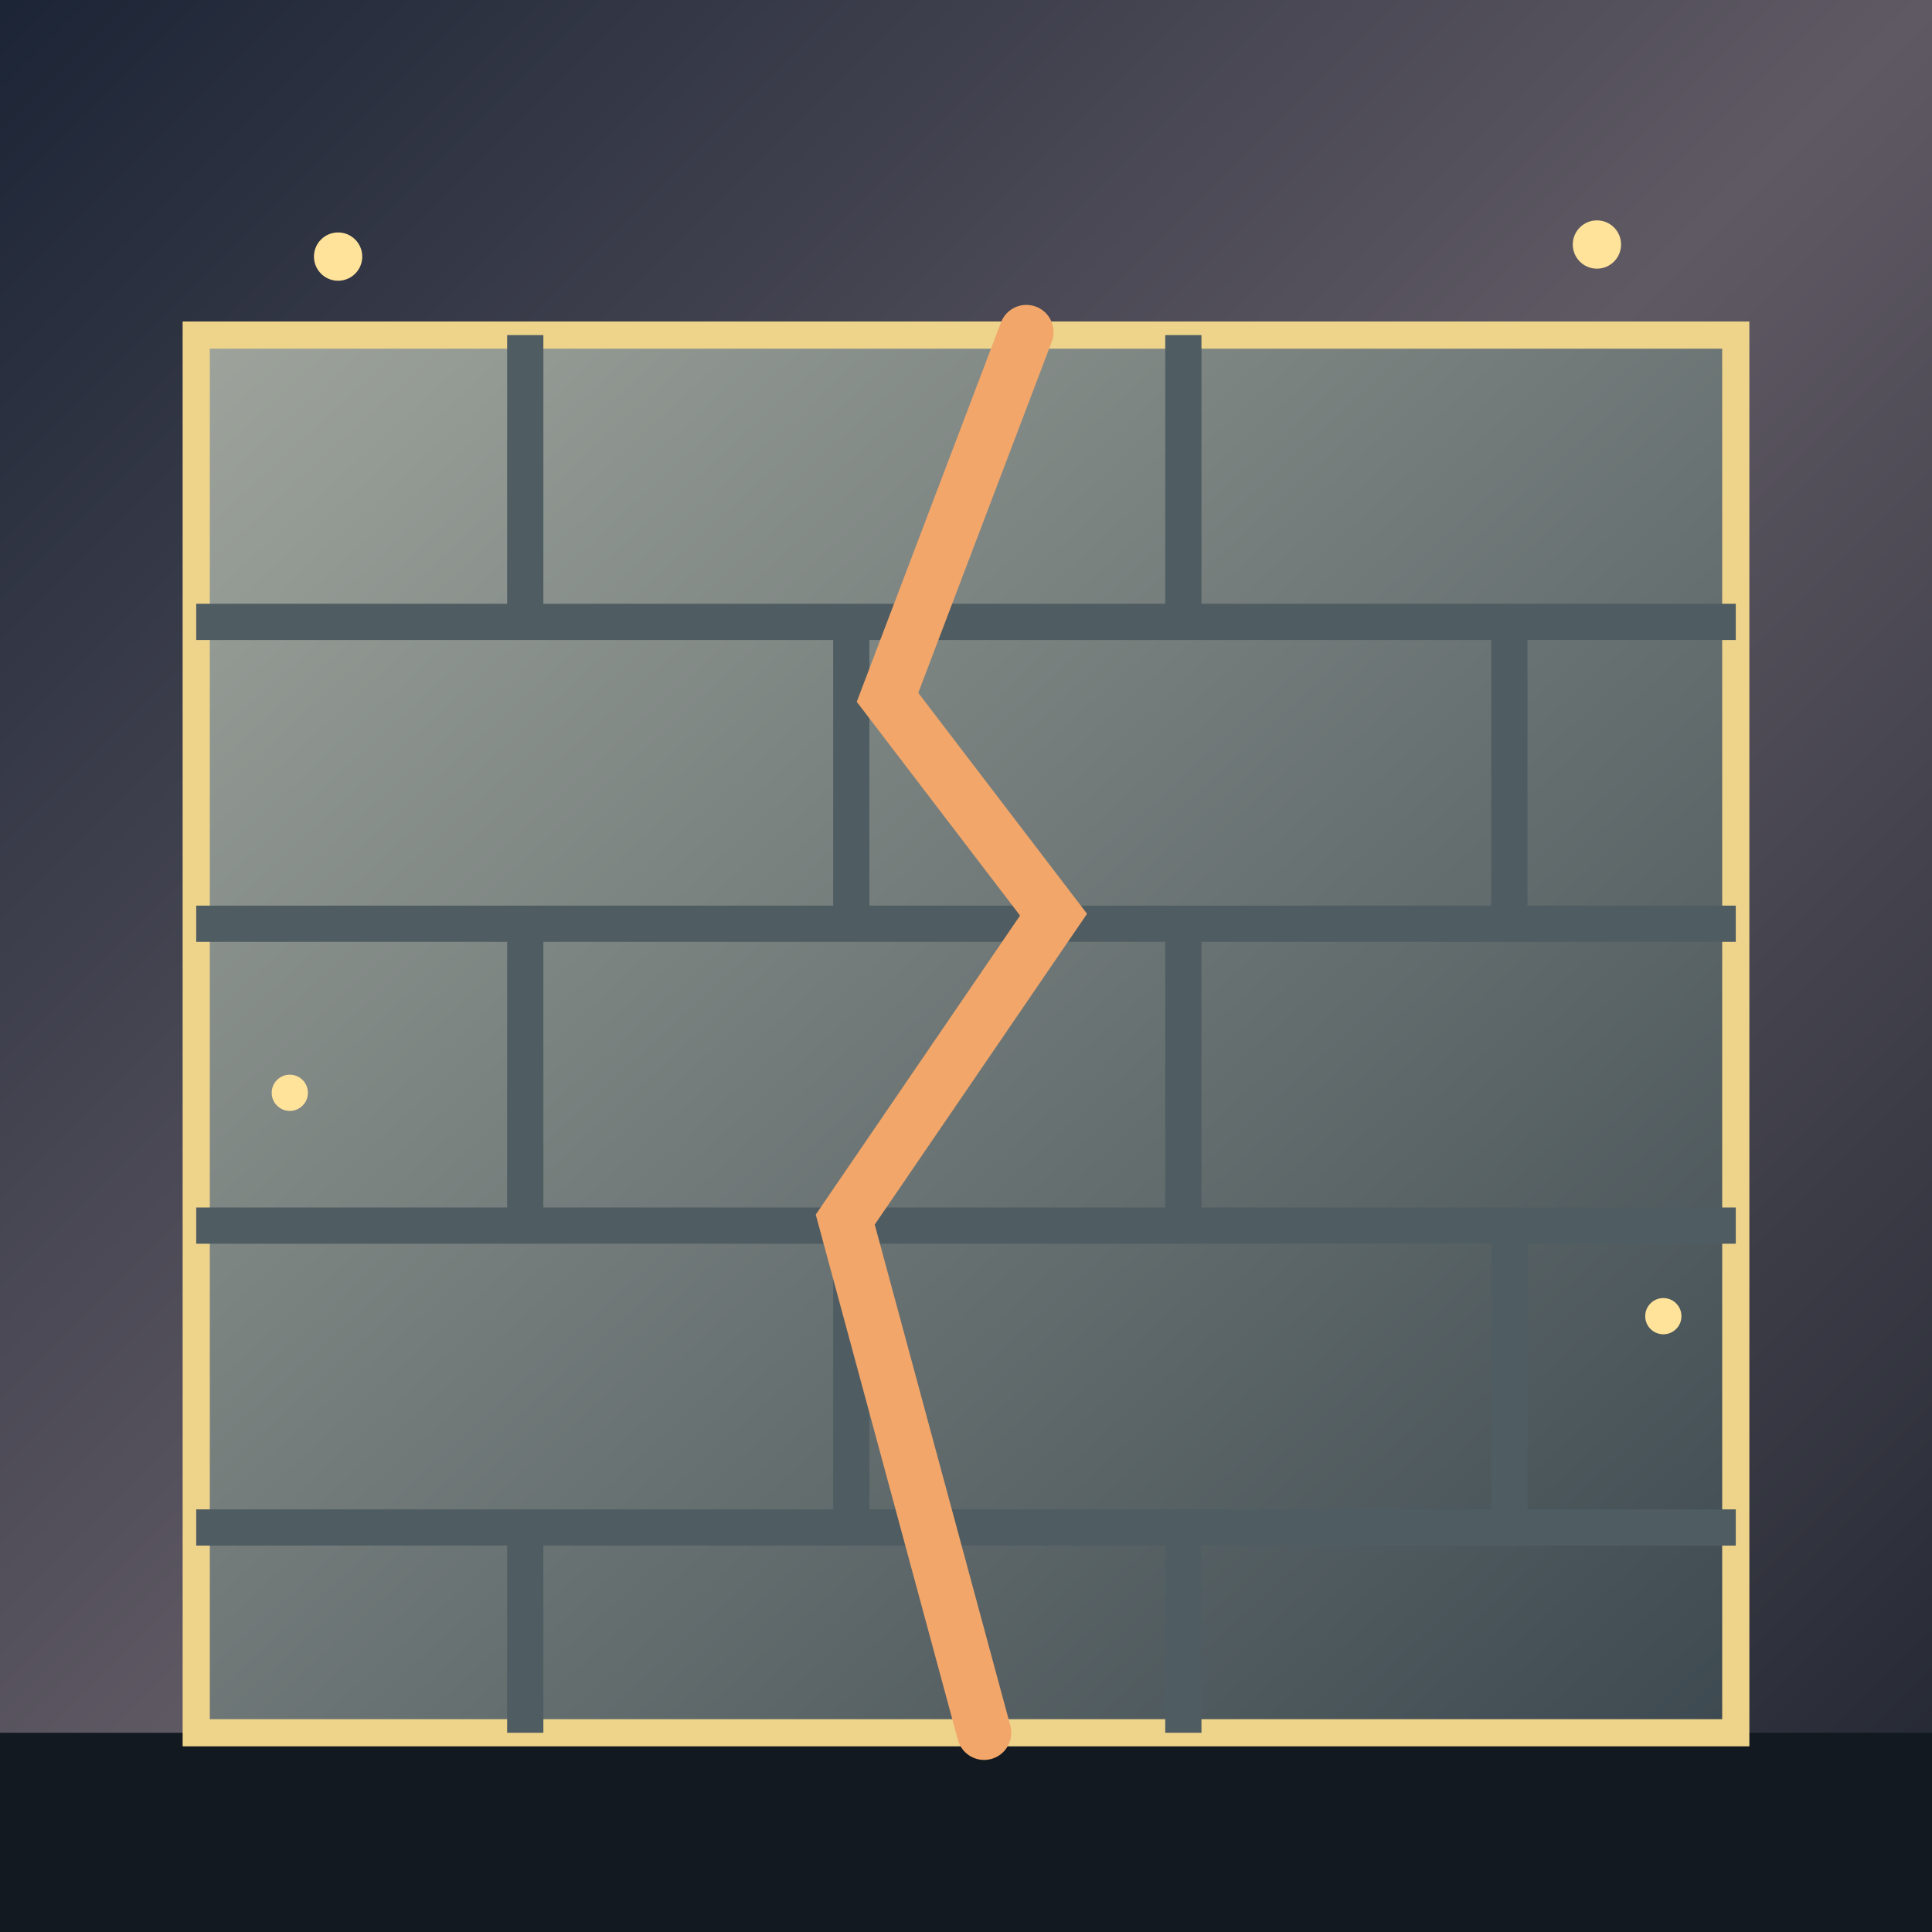
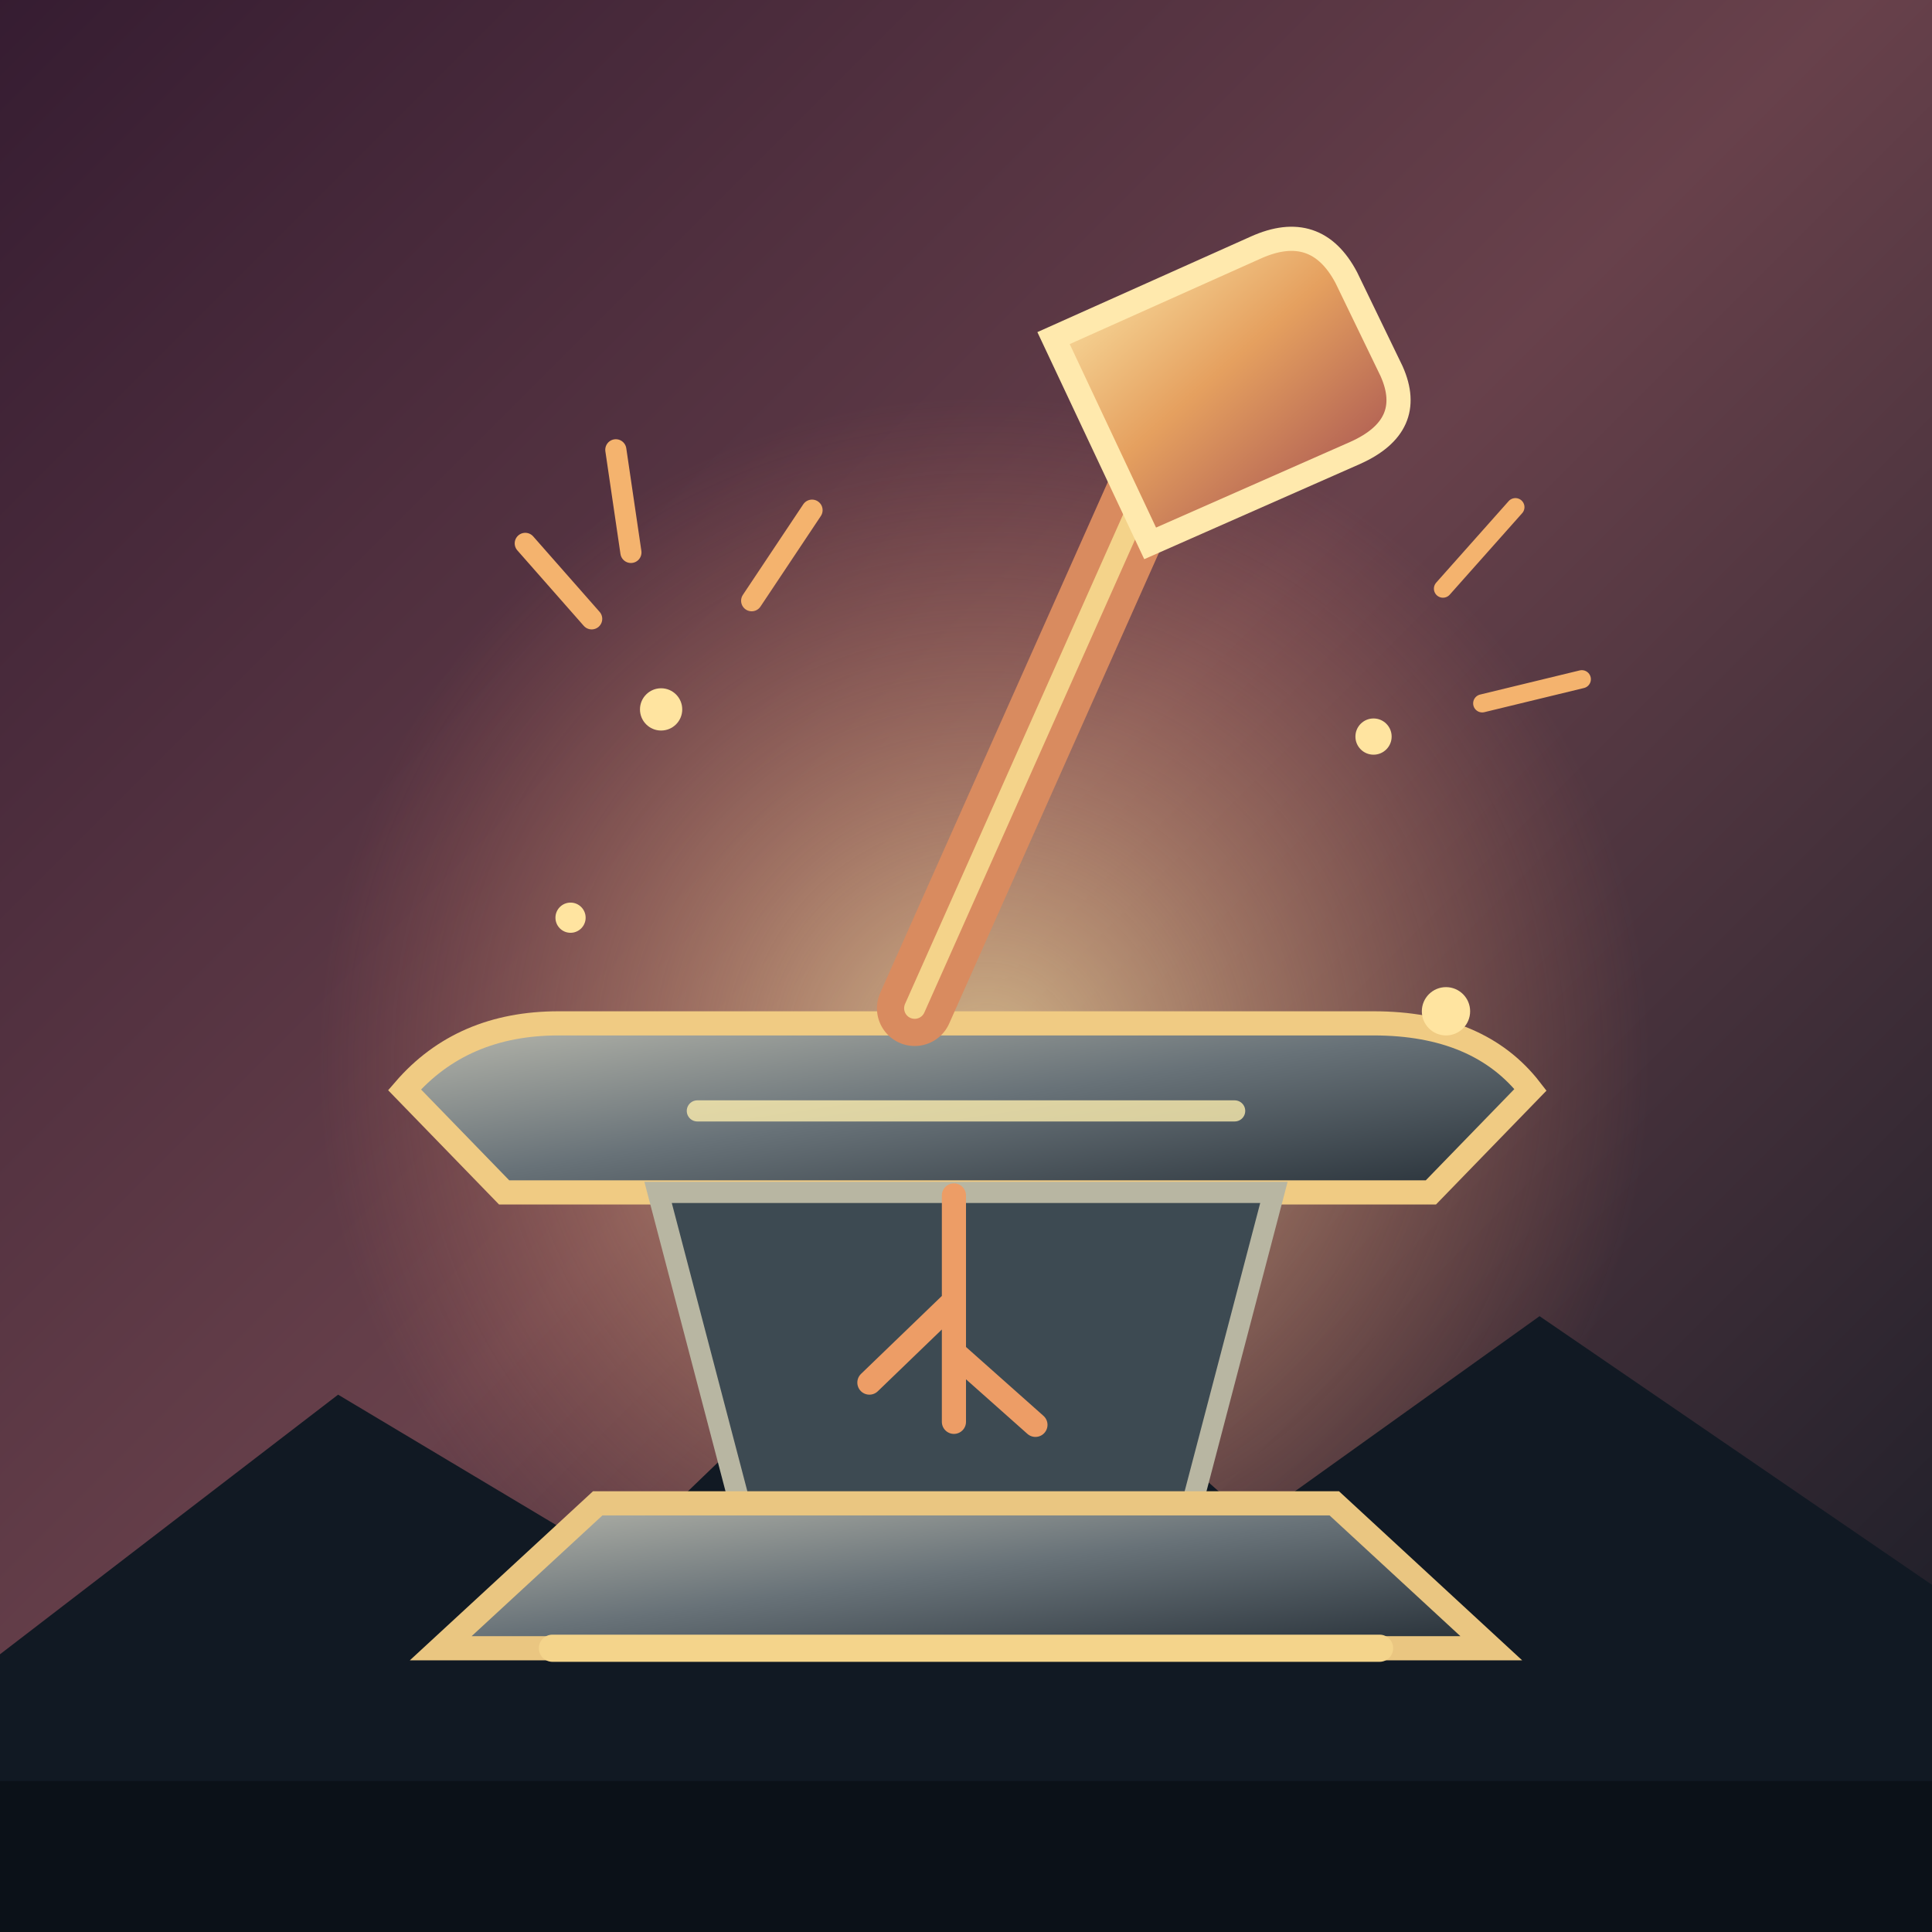
<svg xmlns="http://www.w3.org/2000/svg" viewBox="0 0 640 640">
  <defs>
    <linearGradient id="bg" y2="1">
-       <stop stop-color="#1b2435" />
-       <stop offset=".5" stop-color="#5f5963" />
-       <stop offset="1" stop-color="#202530" />
+       <stop stop-color="#351c31" />
+       <stop offset=".48" stop-color="#68414b" />
+       <stop offset="1" stop-color="#141a24" />
    </linearGradient>
-     <linearGradient id="stone" y2="1">
-       <stop stop-color="#9ea49c" />
-       <stop offset="1" stop-color="#3d4950" />
+     <radialGradient id="forge-glow">
+       <stop stop-color="#ffe7a4" stop-opacity=".7" />
+       <stop offset="1" stop-color="#ef8b68" stop-opacity="0" />
+     </radialGradient>
+     <linearGradient id="iron" y2="1">
+       <stop stop-color="#b8b8ad" />
+       <stop offset=".48" stop-color="#687278" />
+       <stop offset="1" stop-color="#252e36" />
+     </linearGradient>
+     <linearGradient id="hot-iron" y2="1">
+       <stop stop-color="#fff0b1" />
+       <stop offset=".46" stop-color="#e5a05f" />
+       <stop offset="1" stop-color="#963f4e" />
    </linearGradient>
  </defs>
  <rect width="640" height="640" fill="url(#bg)" />
-   <path d="M0 574h640v66H0z" fill="#121920" />
-   <path d="M65 111h510v463H65z" fill="url(#stone)" stroke="#eed48b" stroke-width="9" />
-   <g fill="none" stroke="#4f5c61" stroke-width="12">
-     <path d="M65 206h510M65 306h510M65 406h510M65 506h510" />
-     <path d="M174 111v95M392 111v95M282 206v100M500 206v100M174 306v100M392 306v100M282 406v100M500 406v100M174 506v68M392 506v68" />
+   <circle cx="326" cy="352" r="220" fill="url(#forge-glow)" />
+   <path d="M0 548 112 462l92 55 108-104 103 91 95-68 130 89v115H0z" fill="#111923" />
+   <path d="M0 590h640v50H0z" fill="#0b1118" />
+   <g id="anvil">
+     <path d="M134 361q19-22 51-22h270q35 0 52 22l-33 34H167z" fill="url(#iron)" stroke="#f0cb83" stroke-width="8" />
+     <path d="M218 395h204l-27 103H245z" fill="#3d4a52" stroke="#b8b6a2" stroke-width="7" />
+     <path d="M198 498h244l52 48H146z" fill="url(#iron)" stroke="#eac681" stroke-width="8" />
+     <path d="M183 546h274" stroke="#f4d48b" stroke-width="9" stroke-linecap="round" />
+     <path d="M231 368h178" stroke="#fff0b0" stroke-width="7" stroke-linecap="round" opacity=".78" />
+     <path d="M316 396v75m0-40-28 27m28-10 27 24" fill="none" stroke="#ed9d66" stroke-width="8" stroke-linecap="round" />
  </g>
-   <path d="m340 110-46 121 55 72-69 101 46 170" fill="none" stroke="#f2a66a" stroke-width="18" stroke-linecap="round" />
-   <g fill="#ffe39a">
-     <circle cx="112" cy="85" r="8" />
-     <circle cx="529" cy="81" r="8" />
-     <circle cx="96" cy="362" r="6" />
-     <circle cx="551" cy="436" r="6" />
+   <g id="hammer">
+     <path d="M397 123 303 334" fill="none" stroke="#d98b5f" stroke-width="25" stroke-linecap="round" />
+     <path d="M397 123 303 334" fill="none" stroke="#f4d38a" stroke-width="7" stroke-linecap="round" />
+     <path d="M349 112 416 82q20-9 30 10l15 31q8 18-12 27l-68 30z" fill="url(#hot-iron)" stroke="#ffe9ad" stroke-width="8" />
+   </g>
+   <g fill="#ffe4a0">
+     <circle cx="219" cy="235" r="7" />
+     <circle cx="455" cy="244" r="6" />
+     <circle cx="189" cy="304" r="5" />
+     <circle cx="479" cy="335" r="8" />
+   </g>
+   <g fill="none" stroke="#f4b36e" stroke-linecap="round">
+     <path d="m196 205-22-25m35 3-5-34m45 50 20-30" stroke-width="7" />
+     <path d="m478 195 24-27m-11 65 33-8" stroke-width="6" />
  </g>
</svg>
